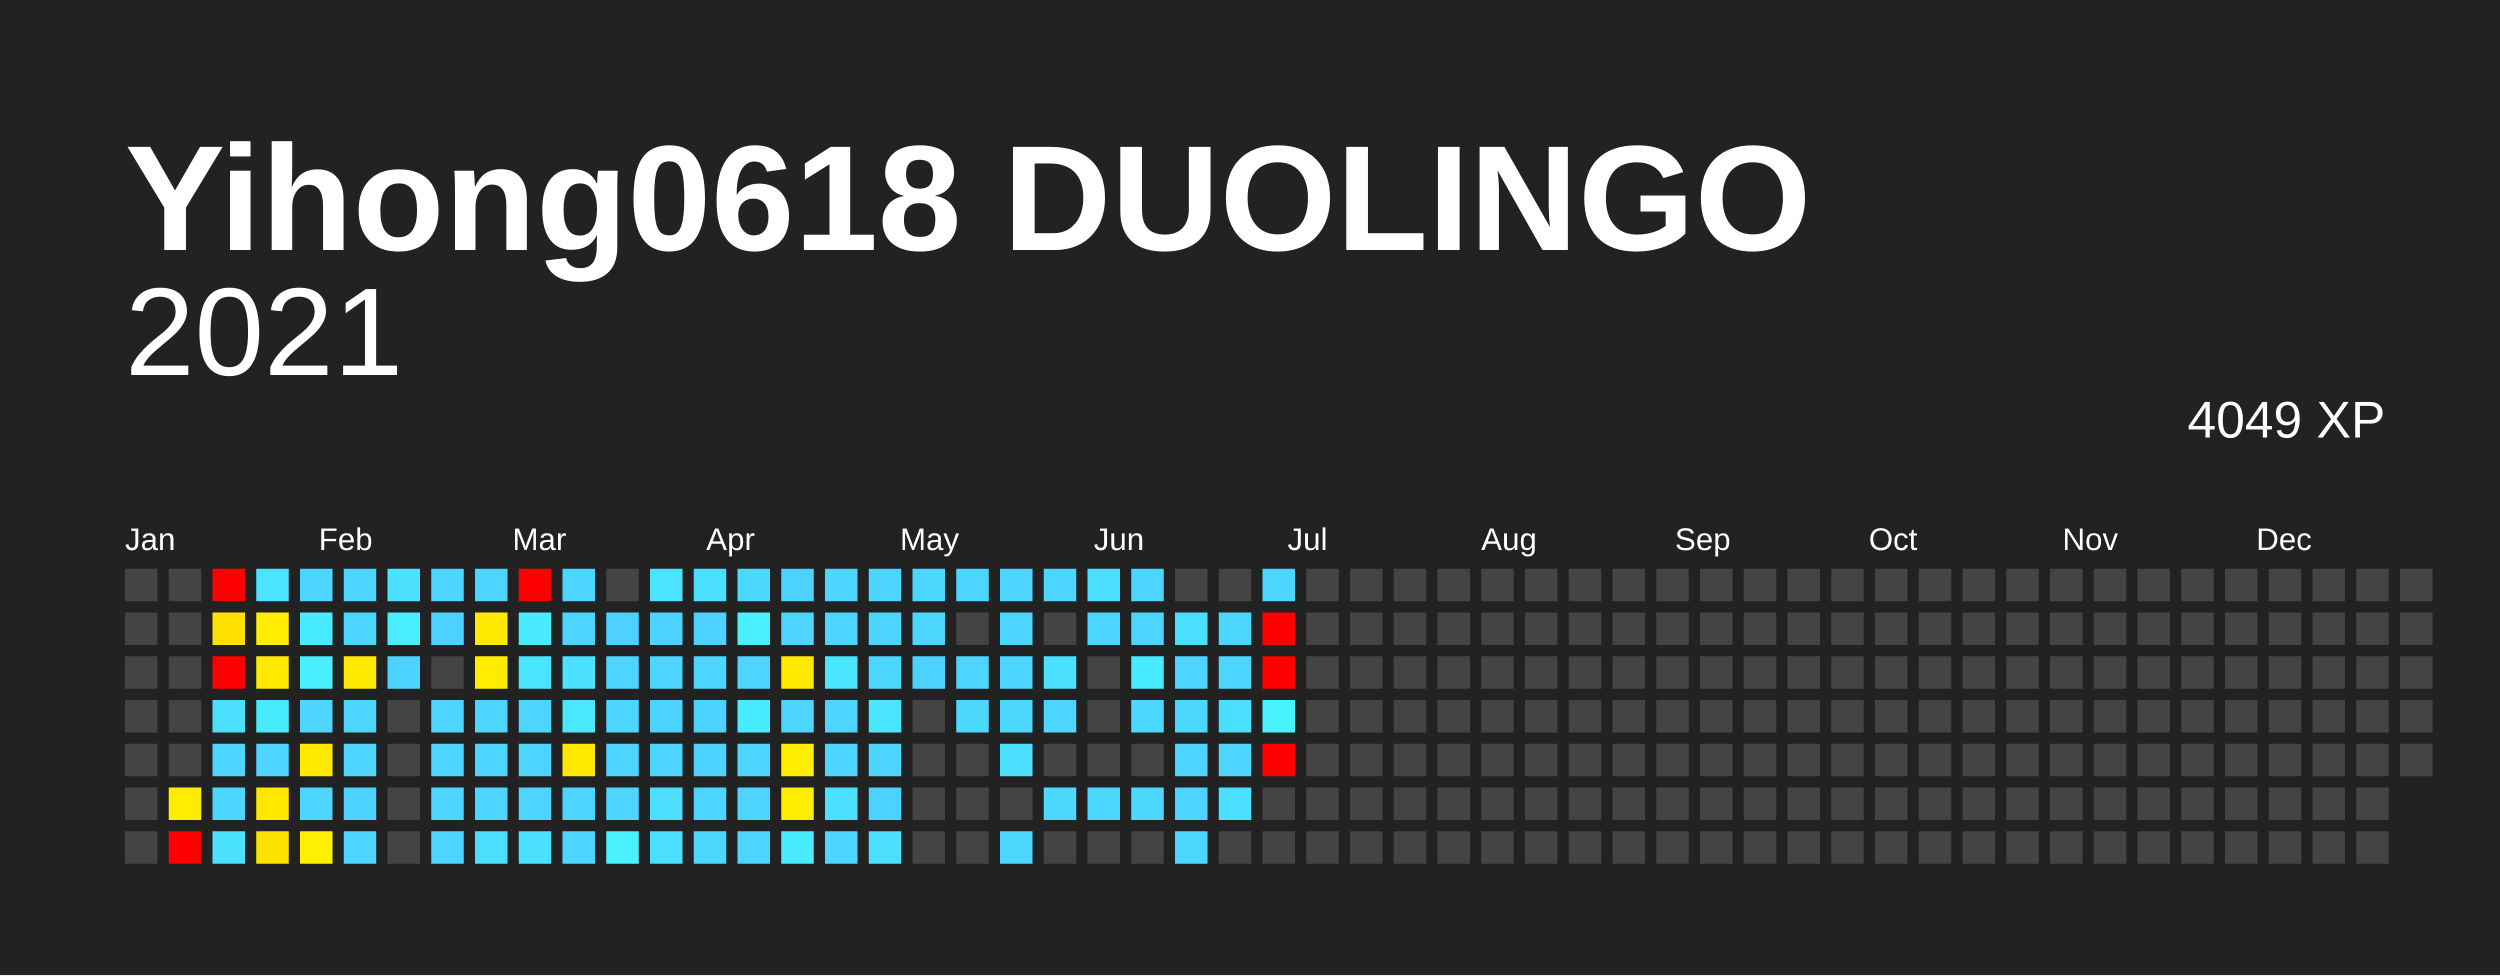
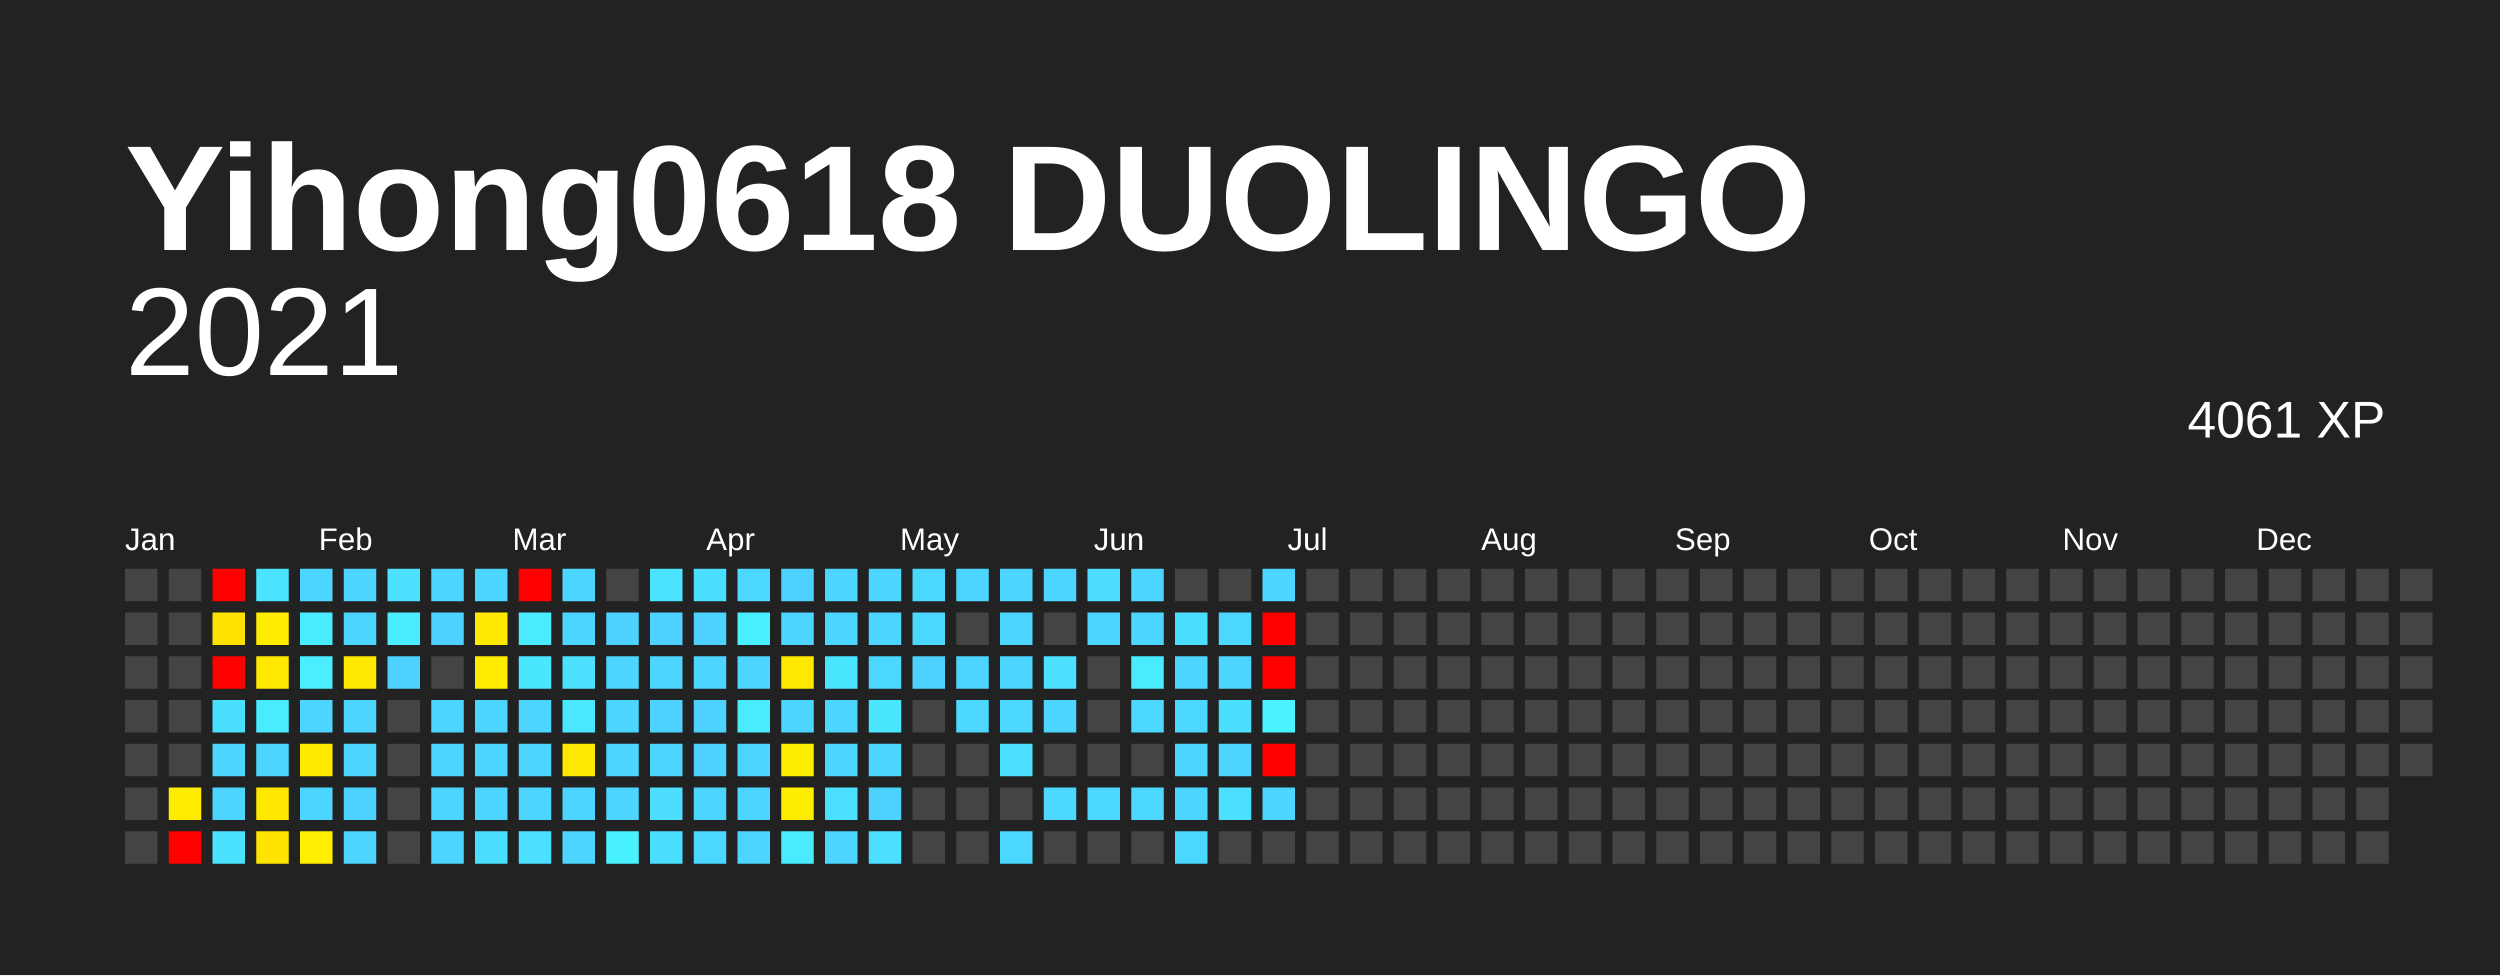
<svg xmlns="http://www.w3.org/2000/svg" baseProfile="full" height="78mm" version="1.1" viewBox="0,0,200,78" width="200mm">
  <defs />
  <rect fill="#222222" height="78" width="200" x="0" y="0" />
  <text fill="#FFFFFF" style="font-size:12px; font-family:Arial; font-weight:bold;" x="10" y="20">Yihong0618 DUOLINGO</text>
  <text alignment-baseline="hanging" fill="#FFFFFF" style="font-size:10.0px; font-family:Arial;" x="10" y="30">2021</text>
-   <text alignment-baseline="hanging" fill="#FFFFFF" style="font-size:4.125px; font-family:Arial;" x="175" y="35">4049 XP</text>
+   <text alignment-baseline="hanging" fill="#FFFFFF" style="font-size:4.125px; font-family:Arial;" x="175" y="35">4061 XP</text>
  <text fill="#FFFFFF" style="font-size:2.5px; font-family:Arial" x="10.0" y="44">Jan</text>
  <text fill="#FFFFFF" style="font-size:2.5px; font-family:Arial" x="25.5" y="44">Feb</text>
  <text fill="#FFFFFF" style="font-size:2.5px; font-family:Arial" x="41.0" y="44">Mar</text>
  <text fill="#FFFFFF" style="font-size:2.5px; font-family:Arial" x="56.5" y="44">Apr</text>
  <text fill="#FFFFFF" style="font-size:2.5px; font-family:Arial" x="72.0" y="44">May</text>
  <text fill="#FFFFFF" style="font-size:2.5px; font-family:Arial" x="87.5" y="44">Jun</text>
  <text fill="#FFFFFF" style="font-size:2.5px; font-family:Arial" x="103.0" y="44">Jul</text>
  <text fill="#FFFFFF" style="font-size:2.5px; font-family:Arial" x="118.5" y="44">Aug</text>
  <text fill="#FFFFFF" style="font-size:2.5px; font-family:Arial" x="134.0" y="44">Sep</text>
  <text fill="#FFFFFF" style="font-size:2.5px; font-family:Arial" x="149.5" y="44">Oct</text>
  <text fill="#FFFFFF" style="font-size:2.5px; font-family:Arial" x="165.0" y="44">Nov</text>
  <text fill="#FFFFFF" style="font-size:2.5px; font-family:Arial" x="180.5" y="44">Dec</text>
  <rect fill="#444444" height="2.6" width="2.6" x="10.0" y="45.5" />
  <rect fill="#444444" height="2.6" width="2.6" x="10.0" y="49.0" />
  <rect fill="#444444" height="2.6" width="2.6" x="10.0" y="52.5" />
  <rect fill="#444444" height="2.6" width="2.6" x="10.0" y="56.0" />
  <rect fill="#444444" height="2.6" width="2.6" x="10.0" y="59.5" />
  <rect fill="#444444" height="2.6" width="2.6" x="10.0" y="63.0" />
  <rect fill="#444444" height="2.6" width="2.6" x="10.0" y="66.5" />
  <rect fill="#444444" height="2.6" width="2.6" x="13.5" y="45.5" />
  <rect fill="#444444" height="2.6" width="2.6" x="13.5" y="49.0" />
  <rect fill="#444444" height="2.6" width="2.6" x="13.5" y="52.5" />
  <rect fill="#444444" height="2.6" width="2.6" x="13.5" y="56.0" />
  <rect fill="#444444" height="2.6" width="2.6" x="13.5" y="59.5" />
  <rect fill="#ffec00" height="2.6" width="2.6" x="13.5" y="63.0" />
  <rect fill="red" height="2.6" width="2.6" x="13.5" y="66.5" />
  <rect fill="red" height="2.6" width="2.6" x="17.0" y="45.5" />
  <rect fill="#ffe100" height="2.6" width="2.6" x="17.0" y="49.0" />
  <rect fill="red" height="2.6" width="2.6" x="17.0" y="52.5" />
  <rect fill="#4bdfff" height="2.6" width="2.6" x="17.0" y="56.0" />
  <rect fill="#4dd4ff" height="2.6" width="2.6" x="17.0" y="59.5" />
  <rect fill="#4cd6ff" height="2.6" width="2.6" x="17.0" y="63.0" />
  <rect fill="#4be2ff" height="2.6" width="2.6" x="17.0" y="66.5" />
  <rect fill="#4be3ff" height="2.6" width="2.6" x="20.5" y="45.5" />
  <rect fill="#ffec00" height="2.6" width="2.6" x="20.5" y="49.0" />
  <rect fill="#ffe800" height="2.6" width="2.6" x="20.5" y="52.5" />
  <rect fill="#49ecff" height="2.6" width="2.6" x="20.5" y="56.0" />
  <rect fill="#4dd4ff" height="2.6" width="2.6" x="20.5" y="59.5" />
  <rect fill="#ffe700" height="2.6" width="2.6" x="20.5" y="63.0" />
  <rect fill="#ffe300" height="2.6" width="2.6" x="20.5" y="66.5" />
  <rect fill="#4cd6ff" height="2.6" width="2.6" x="24.0" y="45.5" />
  <rect fill="#49ecff" height="2.6" width="2.6" x="24.0" y="49.0" />
  <rect fill="#49efff" height="2.6" width="2.6" x="24.0" y="52.5" />
  <rect fill="#4dd4ff" height="2.6" width="2.6" x="24.0" y="56.0" />
  <rect fill="#ffeb00" height="2.6" width="2.6" x="24.0" y="59.5" />
  <rect fill="#4cd6ff" height="2.6" width="2.6" x="24.0" y="63.0" />
  <rect fill="#ffef00" height="2.6" width="2.6" x="24.0" y="66.5" />
  <rect fill="#4dd5ff" height="2.6" width="2.6" x="27.5" y="45.5" />
  <rect fill="#4cd6ff" height="2.6" width="2.6" x="27.5" y="49.0" />
  <rect fill="#ffe900" height="2.6" width="2.6" x="27.5" y="52.5" />
  <rect fill="#4dd4ff" height="2.6" width="2.6" x="27.5" y="56.0" />
  <rect fill="#4dd5ff" height="2.6" width="2.6" x="27.5" y="59.5" />
  <rect fill="#4dd2ff" height="2.6" width="2.6" x="27.5" y="63.0" />
  <rect fill="#4dd5ff" height="2.6" width="2.6" x="27.5" y="66.5" />
  <rect fill="#4be1ff" height="2.6" width="2.6" x="31.0" y="45.5" />
  <rect fill="#49edff" height="2.6" width="2.6" x="31.0" y="49.0" />
  <rect fill="#4dd2ff" height="2.6" width="2.6" x="31.0" y="52.5" />
  <rect fill="#444444" height="2.6" width="2.6" x="31.0" y="56.0" />
  <rect fill="#444444" height="2.6" width="2.6" x="31.0" y="59.5" />
  <rect fill="#444444" height="2.6" width="2.6" x="31.0" y="63.0" />
  <rect fill="#444444" height="2.6" width="2.6" x="31.0" y="66.5" />
  <rect fill="#4dd5ff" height="2.6" width="2.6" x="34.5" y="45.5" />
  <rect fill="#4dd2ff" height="2.6" width="2.6" x="34.5" y="49.0" />
  <rect fill="#444444" height="2.6" width="2.6" x="34.5" y="52.5" />
  <rect fill="#4dd5ff" height="2.6" width="2.6" x="34.5" y="56.0" />
  <rect fill="#4dd5ff" height="2.6" width="2.6" x="34.5" y="59.5" />
  <rect fill="#4dd5ff" height="2.6" width="2.6" x="34.5" y="63.0" />
  <rect fill="#4dd4ff" height="2.6" width="2.6" x="34.5" y="66.5" />
  <rect fill="#4dd4ff" height="2.6" width="2.6" x="38.0" y="45.5" />
  <rect fill="#ffe900" height="2.6" width="2.6" x="38.0" y="49.0" />
  <rect fill="#ffec00" height="2.6" width="2.6" x="38.0" y="52.5" />
  <rect fill="#4dd5ff" height="2.6" width="2.6" x="38.0" y="56.0" />
  <rect fill="#4dd5ff" height="2.6" width="2.6" x="38.0" y="59.5" />
  <rect fill="#4dd4ff" height="2.6" width="2.6" x="38.0" y="63.0" />
  <rect fill="#4bdfff" height="2.6" width="2.6" x="38.0" y="66.5" />
  <rect fill="red" height="2.6" width="2.6" x="41.5" y="45.5" />
  <rect fill="#4aebff" height="2.6" width="2.6" x="41.5" y="49.0" />
  <rect fill="#4ae5ff" height="2.6" width="2.6" x="41.5" y="52.5" />
  <rect fill="#4dd4ff" height="2.6" width="2.6" x="41.5" y="56.0" />
  <rect fill="#4dd5ff" height="2.6" width="2.6" x="41.5" y="59.5" />
  <rect fill="#4dd4ff" height="2.6" width="2.6" x="41.5" y="63.0" />
  <rect fill="#4be0ff" height="2.6" width="2.6" x="41.5" y="66.5" />
  <rect fill="#4cd6ff" height="2.6" width="2.6" x="45.0" y="45.5" />
  <rect fill="#4cd6ff" height="2.6" width="2.6" x="45.0" y="49.0" />
  <rect fill="#4be1ff" height="2.6" width="2.6" x="45.0" y="52.5" />
  <rect fill="#4ae8ff" height="2.6" width="2.6" x="45.0" y="56.0" />
  <rect fill="#ffe800" height="2.6" width="2.6" x="45.0" y="59.5" />
  <rect fill="#4dd4ff" height="2.6" width="2.6" x="45.0" y="63.0" />
  <rect fill="#4dd5ff" height="2.6" width="2.6" x="45.0" y="66.5" />
  <rect fill="#444444" height="2.6" width="2.6" x="48.5" y="45.5" />
  <rect fill="#4dd2ff" height="2.6" width="2.6" x="48.5" y="49.0" />
  <rect fill="#4dd4ff" height="2.6" width="2.6" x="48.5" y="52.5" />
  <rect fill="#4cd6ff" height="2.6" width="2.6" x="48.5" y="56.0" />
  <rect fill="#4dd4ff" height="2.6" width="2.6" x="48.5" y="59.5" />
  <rect fill="#4dd4ff" height="2.6" width="2.6" x="48.5" y="63.0" />
  <rect fill="#49f1ff" height="2.6" width="2.6" x="48.5" y="66.5" />
  <rect fill="#4be3ff" height="2.6" width="2.6" x="52.0" y="45.5" />
  <rect fill="#4dd2ff" height="2.6" width="2.6" x="52.0" y="49.0" />
  <rect fill="#4dd4ff" height="2.6" width="2.6" x="52.0" y="52.5" />
  <rect fill="#4dd2ff" height="2.6" width="2.6" x="52.0" y="56.0" />
  <rect fill="#4dd5ff" height="2.6" width="2.6" x="52.0" y="59.5" />
  <rect fill="#4cddff" height="2.6" width="2.6" x="52.0" y="63.0" />
  <rect fill="#4bdfff" height="2.6" width="2.6" x="52.0" y="66.5" />
  <rect fill="#4bdfff" height="2.6" width="2.6" x="55.5" y="45.5" />
  <rect fill="#4dd2ff" height="2.6" width="2.6" x="55.5" y="49.0" />
  <rect fill="#4dd5ff" height="2.6" width="2.6" x="55.5" y="52.5" />
  <rect fill="#4dd2ff" height="2.6" width="2.6" x="55.5" y="56.0" />
  <rect fill="#4dd2ff" height="2.6" width="2.6" x="55.5" y="59.5" />
  <rect fill="#4cd6ff" height="2.6" width="2.6" x="55.5" y="63.0" />
  <rect fill="#4cd7ff" height="2.6" width="2.6" x="55.5" y="66.5" />
  <rect fill="#4cd7ff" height="2.6" width="2.6" x="59.0" y="45.5" />
  <rect fill="#49f0ff" height="2.6" width="2.6" x="59.0" y="49.0" />
  <rect fill="#4dd4ff" height="2.6" width="2.6" x="59.0" y="52.5" />
  <rect fill="#49ecff" height="2.6" width="2.6" x="59.0" y="56.0" />
  <rect fill="#4dd5ff" height="2.6" width="2.6" x="59.0" y="59.5" />
  <rect fill="#4dd4ff" height="2.6" width="2.6" x="59.0" y="63.0" />
  <rect fill="#4dd5ff" height="2.6" width="2.6" x="59.0" y="66.5" />
  <rect fill="#4dd2ff" height="2.6" width="2.6" x="62.5" y="45.5" />
  <rect fill="#4dd4ff" height="2.6" width="2.6" x="62.5" y="49.0" />
  <rect fill="#ffe900" height="2.6" width="2.6" x="62.5" y="52.5" />
  <rect fill="#4dd4ff" height="2.6" width="2.6" x="62.5" y="56.0" />
  <rect fill="#ffee00" height="2.6" width="2.6" x="62.5" y="59.5" />
  <rect fill="#ffed00" height="2.6" width="2.6" x="62.5" y="63.0" />
  <rect fill="#49ecff" height="2.6" width="2.6" x="62.5" y="66.5" />
  <rect fill="#4dd5ff" height="2.6" width="2.6" x="66.0" y="45.5" />
  <rect fill="#4cd6ff" height="2.6" width="2.6" x="66.0" y="49.0" />
  <rect fill="#4ae5ff" height="2.6" width="2.6" x="66.0" y="52.5" />
  <rect fill="#4dd4ff" height="2.6" width="2.6" x="66.0" y="56.0" />
  <rect fill="#4dd5ff" height="2.6" width="2.6" x="66.0" y="59.5" />
  <rect fill="#4be0ff" height="2.6" width="2.6" x="66.0" y="63.0" />
  <rect fill="#4cd6ff" height="2.6" width="2.6" x="66.0" y="66.5" />
  <rect fill="#4dd5ff" height="2.6" width="2.6" x="69.5" y="45.5" />
  <rect fill="#4dd5ff" height="2.6" width="2.6" x="69.5" y="49.0" />
  <rect fill="#4cd7ff" height="2.6" width="2.6" x="69.5" y="52.5" />
  <rect fill="#4ae5ff" height="2.6" width="2.6" x="69.5" y="56.0" />
  <rect fill="#4dd5ff" height="2.6" width="2.6" x="69.5" y="59.5" />
  <rect fill="#4dd2ff" height="2.6" width="2.6" x="69.5" y="63.0" />
  <rect fill="#4be0ff" height="2.6" width="2.6" x="69.5" y="66.5" />
  <rect fill="#4cd7ff" height="2.6" width="2.6" x="73.0" y="45.5" />
  <rect fill="#4cd7ff" height="2.6" width="2.6" x="73.0" y="49.0" />
  <rect fill="#4dd2ff" height="2.6" width="2.6" x="73.0" y="52.5" />
  <rect fill="#444444" height="2.6" width="2.6" x="73.0" y="56.0" />
  <rect fill="#444444" height="2.6" width="2.6" x="73.0" y="59.5" />
  <rect fill="#444444" height="2.6" width="2.6" x="73.0" y="63.0" />
  <rect fill="#444444" height="2.6" width="2.6" x="73.0" y="66.5" />
  <rect fill="#4cd6ff" height="2.6" width="2.6" x="76.5" y="45.5" />
  <rect fill="#444444" height="2.6" width="2.6" x="76.5" y="49.0" />
  <rect fill="#4dd5ff" height="2.6" width="2.6" x="76.5" y="52.5" />
  <rect fill="#4cd7ff" height="2.6" width="2.6" x="76.5" y="56.0" />
  <rect fill="#444444" height="2.6" width="2.6" x="76.5" y="59.5" />
  <rect fill="#444444" height="2.6" width="2.6" x="76.5" y="63.0" />
  <rect fill="#444444" height="2.6" width="2.6" x="76.5" y="66.5" />
  <rect fill="#4dd5ff" height="2.6" width="2.6" x="80.0" y="45.5" />
  <rect fill="#4cd6ff" height="2.6" width="2.6" x="80.0" y="49.0" />
  <rect fill="#4cd6ff" height="2.6" width="2.6" x="80.0" y="52.5" />
  <rect fill="#4cd7ff" height="2.6" width="2.6" x="80.0" y="56.0" />
  <rect fill="#4be0ff" height="2.6" width="2.6" x="80.0" y="59.5" />
  <rect fill="#444444" height="2.6" width="2.6" x="80.0" y="63.0" />
  <rect fill="#4cd7ff" height="2.6" width="2.6" x="80.0" y="66.5" />
  <rect fill="#4cd6ff" height="2.6" width="2.6" x="83.5" y="45.5" />
  <rect fill="#444444" height="2.6" width="2.6" x="83.5" y="49.0" />
  <rect fill="#4be1ff" height="2.6" width="2.6" x="83.5" y="52.5" />
  <rect fill="#4cd6ff" height="2.6" width="2.6" x="83.5" y="56.0" />
  <rect fill="#444444" height="2.6" width="2.6" x="83.5" y="59.5" />
  <rect fill="#4cd7ff" height="2.6" width="2.6" x="83.5" y="63.0" />
  <rect fill="#444444" height="2.6" width="2.6" x="83.5" y="66.5" />
  <rect fill="#4cddff" height="2.6" width="2.6" x="87.0" y="45.5" />
  <rect fill="#4cd6ff" height="2.6" width="2.6" x="87.0" y="49.0" />
  <rect fill="#444444" height="2.6" width="2.6" x="87.0" y="52.5" />
  <rect fill="#444444" height="2.6" width="2.6" x="87.0" y="56.0" />
  <rect fill="#444444" height="2.6" width="2.6" x="87.0" y="59.5" />
  <rect fill="#4cd7ff" height="2.6" width="2.6" x="87.0" y="63.0" />
  <rect fill="#444444" height="2.6" width="2.6" x="87.0" y="66.5" />
  <rect fill="#4cd6ff" height="2.6" width="2.6" x="90.5" y="45.5" />
  <rect fill="#4cd6ff" height="2.6" width="2.6" x="90.5" y="49.0" />
  <rect fill="#49ecff" height="2.6" width="2.6" x="90.5" y="52.5" />
  <rect fill="#4cd7ff" height="2.6" width="2.6" x="90.5" y="56.0" />
  <rect fill="#444444" height="2.6" width="2.6" x="90.5" y="59.5" />
  <rect fill="#4cd7ff" height="2.6" width="2.6" x="90.5" y="63.0" />
  <rect fill="#444444" height="2.6" width="2.6" x="90.5" y="66.5" />
  <rect fill="#444444" height="2.6" width="2.6" x="94.0" y="45.5" />
  <rect fill="#4bdfff" height="2.6" width="2.6" x="94.0" y="49.0" />
  <rect fill="#4dd5ff" height="2.6" width="2.6" x="94.0" y="52.5" />
  <rect fill="#4cd7ff" height="2.6" width="2.6" x="94.0" y="56.0" />
  <rect fill="#4dd4ff" height="2.6" width="2.6" x="94.0" y="59.5" />
  <rect fill="#4dd5ff" height="2.6" width="2.6" x="94.0" y="63.0" />
  <rect fill="#4cd7ff" height="2.6" width="2.6" x="94.0" y="66.5" />
  <rect fill="#444444" height="2.6" width="2.6" x="97.5" y="45.5" />
  <rect fill="#4cd7ff" height="2.6" width="2.6" x="97.5" y="49.0" />
  <rect fill="#4cd6ff" height="2.6" width="2.6" x="97.5" y="52.5" />
  <rect fill="#4bdfff" height="2.6" width="2.6" x="97.5" y="56.0" />
  <rect fill="#4dd4ff" height="2.6" width="2.6" x="97.5" y="59.5" />
  <rect fill="#4be0ff" height="2.6" width="2.6" x="97.5" y="63.0" />
  <rect fill="#444444" height="2.6" width="2.6" x="97.5" y="66.5" />
  <rect fill="#4dd5ff" height="2.6" width="2.6" x="101.0" y="45.5" />
  <rect fill="red" height="2.6" width="2.6" x="101.0" y="49.0" />
  <rect fill="red" height="2.6" width="2.6" x="101.0" y="52.5" />
  <rect fill="#49f3ff" height="2.6" width="2.6" x="101.0" y="56.0" />
  <rect fill="red" height="2.6" width="2.6" x="101.0" y="59.5" />
-   <rect fill="#444444" height="2.6" width="2.6" x="101.0" y="63.0" />
+   <rect fill="#4dd4ff" height="2.6" width="2.6" x="101.0" y="63.0" />
  <rect fill="#444444" height="2.6" width="2.6" x="101.0" y="66.5" />
  <rect fill="#444444" height="2.6" width="2.6" x="104.5" y="45.5" />
  <rect fill="#444444" height="2.6" width="2.6" x="104.5" y="49.0" />
  <rect fill="#444444" height="2.6" width="2.6" x="104.5" y="52.5" />
  <rect fill="#444444" height="2.6" width="2.6" x="104.5" y="56.0" />
  <rect fill="#444444" height="2.6" width="2.6" x="104.5" y="59.5" />
  <rect fill="#444444" height="2.6" width="2.6" x="104.5" y="63.0" />
  <rect fill="#444444" height="2.6" width="2.6" x="104.5" y="66.5" />
  <rect fill="#444444" height="2.6" width="2.6" x="108.0" y="45.5" />
  <rect fill="#444444" height="2.6" width="2.6" x="108.0" y="49.0" />
  <rect fill="#444444" height="2.6" width="2.6" x="108.0" y="52.5" />
  <rect fill="#444444" height="2.6" width="2.6" x="108.0" y="56.0" />
  <rect fill="#444444" height="2.6" width="2.6" x="108.0" y="59.5" />
  <rect fill="#444444" height="2.6" width="2.6" x="108.0" y="63.0" />
  <rect fill="#444444" height="2.6" width="2.6" x="108.0" y="66.5" />
  <rect fill="#444444" height="2.6" width="2.6" x="111.5" y="45.5" />
  <rect fill="#444444" height="2.6" width="2.6" x="111.5" y="49.0" />
  <rect fill="#444444" height="2.6" width="2.6" x="111.5" y="52.5" />
  <rect fill="#444444" height="2.6" width="2.6" x="111.5" y="56.0" />
  <rect fill="#444444" height="2.6" width="2.6" x="111.5" y="59.5" />
  <rect fill="#444444" height="2.6" width="2.6" x="111.5" y="63.0" />
  <rect fill="#444444" height="2.6" width="2.6" x="111.5" y="66.5" />
  <rect fill="#444444" height="2.6" width="2.6" x="115.0" y="45.5" />
  <rect fill="#444444" height="2.6" width="2.6" x="115.0" y="49.0" />
  <rect fill="#444444" height="2.6" width="2.6" x="115.0" y="52.5" />
  <rect fill="#444444" height="2.6" width="2.6" x="115.0" y="56.0" />
  <rect fill="#444444" height="2.6" width="2.6" x="115.0" y="59.5" />
  <rect fill="#444444" height="2.6" width="2.6" x="115.0" y="63.0" />
  <rect fill="#444444" height="2.6" width="2.6" x="115.0" y="66.5" />
  <rect fill="#444444" height="2.6" width="2.6" x="118.5" y="45.5" />
  <rect fill="#444444" height="2.6" width="2.6" x="118.5" y="49.0" />
  <rect fill="#444444" height="2.6" width="2.6" x="118.5" y="52.5" />
  <rect fill="#444444" height="2.6" width="2.6" x="118.5" y="56.0" />
  <rect fill="#444444" height="2.6" width="2.6" x="118.5" y="59.5" />
  <rect fill="#444444" height="2.6" width="2.6" x="118.5" y="63.0" />
  <rect fill="#444444" height="2.6" width="2.6" x="118.5" y="66.5" />
  <rect fill="#444444" height="2.6" width="2.6" x="122.0" y="45.5" />
  <rect fill="#444444" height="2.6" width="2.6" x="122.0" y="49.0" />
  <rect fill="#444444" height="2.6" width="2.6" x="122.0" y="52.5" />
  <rect fill="#444444" height="2.6" width="2.6" x="122.0" y="56.0" />
  <rect fill="#444444" height="2.6" width="2.6" x="122.0" y="59.5" />
  <rect fill="#444444" height="2.6" width="2.6" x="122.0" y="63.0" />
  <rect fill="#444444" height="2.6" width="2.6" x="122.0" y="66.5" />
  <rect fill="#444444" height="2.6" width="2.6" x="125.5" y="45.5" />
  <rect fill="#444444" height="2.6" width="2.6" x="125.5" y="49.0" />
  <rect fill="#444444" height="2.6" width="2.6" x="125.5" y="52.5" />
  <rect fill="#444444" height="2.6" width="2.6" x="125.5" y="56.0" />
  <rect fill="#444444" height="2.6" width="2.6" x="125.5" y="59.5" />
  <rect fill="#444444" height="2.6" width="2.6" x="125.5" y="63.0" />
  <rect fill="#444444" height="2.6" width="2.6" x="125.5" y="66.5" />
  <rect fill="#444444" height="2.6" width="2.6" x="129.0" y="45.5" />
  <rect fill="#444444" height="2.6" width="2.6" x="129.0" y="49.0" />
  <rect fill="#444444" height="2.6" width="2.6" x="129.0" y="52.5" />
  <rect fill="#444444" height="2.6" width="2.6" x="129.0" y="56.0" />
  <rect fill="#444444" height="2.6" width="2.6" x="129.0" y="59.5" />
  <rect fill="#444444" height="2.6" width="2.6" x="129.0" y="63.0" />
  <rect fill="#444444" height="2.6" width="2.6" x="129.0" y="66.5" />
  <rect fill="#444444" height="2.6" width="2.6" x="132.5" y="45.5" />
  <rect fill="#444444" height="2.6" width="2.6" x="132.5" y="49.0" />
  <rect fill="#444444" height="2.6" width="2.6" x="132.5" y="52.5" />
  <rect fill="#444444" height="2.6" width="2.6" x="132.5" y="56.0" />
  <rect fill="#444444" height="2.6" width="2.6" x="132.5" y="59.5" />
  <rect fill="#444444" height="2.6" width="2.6" x="132.5" y="63.0" />
  <rect fill="#444444" height="2.6" width="2.6" x="132.5" y="66.5" />
  <rect fill="#444444" height="2.6" width="2.6" x="136.0" y="45.5" />
  <rect fill="#444444" height="2.6" width="2.6" x="136.0" y="49.0" />
  <rect fill="#444444" height="2.6" width="2.6" x="136.0" y="52.5" />
  <rect fill="#444444" height="2.6" width="2.6" x="136.0" y="56.0" />
  <rect fill="#444444" height="2.6" width="2.6" x="136.0" y="59.5" />
  <rect fill="#444444" height="2.6" width="2.6" x="136.0" y="63.0" />
  <rect fill="#444444" height="2.6" width="2.6" x="136.0" y="66.5" />
  <rect fill="#444444" height="2.6" width="2.6" x="139.5" y="45.5" />
  <rect fill="#444444" height="2.6" width="2.6" x="139.5" y="49.0" />
  <rect fill="#444444" height="2.6" width="2.6" x="139.5" y="52.5" />
  <rect fill="#444444" height="2.6" width="2.6" x="139.5" y="56.0" />
  <rect fill="#444444" height="2.6" width="2.6" x="139.5" y="59.5" />
  <rect fill="#444444" height="2.6" width="2.6" x="139.5" y="63.0" />
  <rect fill="#444444" height="2.6" width="2.6" x="139.5" y="66.5" />
  <rect fill="#444444" height="2.6" width="2.6" x="143.0" y="45.5" />
  <rect fill="#444444" height="2.6" width="2.6" x="143.0" y="49.0" />
  <rect fill="#444444" height="2.6" width="2.6" x="143.0" y="52.5" />
  <rect fill="#444444" height="2.6" width="2.6" x="143.0" y="56.0" />
  <rect fill="#444444" height="2.6" width="2.6" x="143.0" y="59.5" />
  <rect fill="#444444" height="2.6" width="2.6" x="143.0" y="63.0" />
  <rect fill="#444444" height="2.6" width="2.6" x="143.0" y="66.5" />
  <rect fill="#444444" height="2.6" width="2.6" x="146.5" y="45.5" />
  <rect fill="#444444" height="2.6" width="2.6" x="146.5" y="49.0" />
  <rect fill="#444444" height="2.6" width="2.6" x="146.5" y="52.5" />
  <rect fill="#444444" height="2.6" width="2.6" x="146.5" y="56.0" />
  <rect fill="#444444" height="2.6" width="2.6" x="146.5" y="59.5" />
  <rect fill="#444444" height="2.6" width="2.6" x="146.5" y="63.0" />
  <rect fill="#444444" height="2.6" width="2.6" x="146.5" y="66.5" />
  <rect fill="#444444" height="2.6" width="2.6" x="150.0" y="45.5" />
  <rect fill="#444444" height="2.6" width="2.6" x="150.0" y="49.0" />
  <rect fill="#444444" height="2.6" width="2.6" x="150.0" y="52.5" />
  <rect fill="#444444" height="2.6" width="2.6" x="150.0" y="56.0" />
  <rect fill="#444444" height="2.6" width="2.6" x="150.0" y="59.5" />
  <rect fill="#444444" height="2.6" width="2.6" x="150.0" y="63.0" />
  <rect fill="#444444" height="2.6" width="2.6" x="150.0" y="66.5" />
  <rect fill="#444444" height="2.6" width="2.6" x="153.5" y="45.5" />
  <rect fill="#444444" height="2.6" width="2.6" x="153.5" y="49.0" />
  <rect fill="#444444" height="2.6" width="2.6" x="153.5" y="52.5" />
  <rect fill="#444444" height="2.6" width="2.6" x="153.5" y="56.0" />
  <rect fill="#444444" height="2.6" width="2.6" x="153.5" y="59.5" />
  <rect fill="#444444" height="2.6" width="2.6" x="153.5" y="63.0" />
  <rect fill="#444444" height="2.6" width="2.6" x="153.5" y="66.5" />
  <rect fill="#444444" height="2.6" width="2.6" x="157.0" y="45.5" />
  <rect fill="#444444" height="2.6" width="2.6" x="157.0" y="49.0" />
  <rect fill="#444444" height="2.6" width="2.6" x="157.0" y="52.5" />
  <rect fill="#444444" height="2.6" width="2.6" x="157.0" y="56.0" />
  <rect fill="#444444" height="2.6" width="2.6" x="157.0" y="59.5" />
  <rect fill="#444444" height="2.6" width="2.6" x="157.0" y="63.0" />
  <rect fill="#444444" height="2.6" width="2.6" x="157.0" y="66.5" />
  <rect fill="#444444" height="2.6" width="2.6" x="160.5" y="45.5" />
  <rect fill="#444444" height="2.6" width="2.6" x="160.5" y="49.0" />
  <rect fill="#444444" height="2.6" width="2.6" x="160.5" y="52.5" />
  <rect fill="#444444" height="2.6" width="2.6" x="160.5" y="56.0" />
  <rect fill="#444444" height="2.6" width="2.6" x="160.5" y="59.5" />
  <rect fill="#444444" height="2.6" width="2.6" x="160.5" y="63.0" />
  <rect fill="#444444" height="2.6" width="2.6" x="160.5" y="66.5" />
  <rect fill="#444444" height="2.6" width="2.6" x="164.0" y="45.5" />
  <rect fill="#444444" height="2.6" width="2.6" x="164.0" y="49.0" />
  <rect fill="#444444" height="2.6" width="2.6" x="164.0" y="52.5" />
  <rect fill="#444444" height="2.6" width="2.6" x="164.0" y="56.0" />
  <rect fill="#444444" height="2.6" width="2.6" x="164.0" y="59.5" />
  <rect fill="#444444" height="2.6" width="2.6" x="164.0" y="63.0" />
  <rect fill="#444444" height="2.6" width="2.6" x="164.0" y="66.5" />
  <rect fill="#444444" height="2.6" width="2.6" x="167.5" y="45.5" />
  <rect fill="#444444" height="2.6" width="2.6" x="167.5" y="49.0" />
  <rect fill="#444444" height="2.6" width="2.6" x="167.5" y="52.5" />
  <rect fill="#444444" height="2.6" width="2.6" x="167.5" y="56.0" />
  <rect fill="#444444" height="2.6" width="2.6" x="167.5" y="59.5" />
  <rect fill="#444444" height="2.6" width="2.6" x="167.5" y="63.0" />
  <rect fill="#444444" height="2.6" width="2.6" x="167.5" y="66.5" />
  <rect fill="#444444" height="2.6" width="2.6" x="171.0" y="45.5" />
  <rect fill="#444444" height="2.6" width="2.6" x="171.0" y="49.0" />
  <rect fill="#444444" height="2.6" width="2.6" x="171.0" y="52.5" />
  <rect fill="#444444" height="2.6" width="2.6" x="171.0" y="56.0" />
  <rect fill="#444444" height="2.6" width="2.6" x="171.0" y="59.5" />
  <rect fill="#444444" height="2.6" width="2.6" x="171.0" y="63.0" />
  <rect fill="#444444" height="2.6" width="2.6" x="171.0" y="66.5" />
  <rect fill="#444444" height="2.6" width="2.6" x="174.5" y="45.5" />
  <rect fill="#444444" height="2.6" width="2.6" x="174.5" y="49.0" />
  <rect fill="#444444" height="2.6" width="2.6" x="174.5" y="52.5" />
  <rect fill="#444444" height="2.6" width="2.6" x="174.5" y="56.0" />
  <rect fill="#444444" height="2.6" width="2.6" x="174.5" y="59.5" />
  <rect fill="#444444" height="2.6" width="2.6" x="174.5" y="63.0" />
  <rect fill="#444444" height="2.6" width="2.6" x="174.5" y="66.5" />
  <rect fill="#444444" height="2.6" width="2.6" x="178.0" y="45.5" />
  <rect fill="#444444" height="2.6" width="2.6" x="178.0" y="49.0" />
  <rect fill="#444444" height="2.6" width="2.6" x="178.0" y="52.5" />
  <rect fill="#444444" height="2.6" width="2.6" x="178.0" y="56.0" />
  <rect fill="#444444" height="2.6" width="2.6" x="178.0" y="59.5" />
  <rect fill="#444444" height="2.6" width="2.6" x="178.0" y="63.0" />
  <rect fill="#444444" height="2.6" width="2.6" x="178.0" y="66.5" />
  <rect fill="#444444" height="2.6" width="2.6" x="181.5" y="45.5" />
  <rect fill="#444444" height="2.6" width="2.6" x="181.5" y="49.0" />
  <rect fill="#444444" height="2.6" width="2.6" x="181.5" y="52.5" />
  <rect fill="#444444" height="2.6" width="2.6" x="181.5" y="56.0" />
  <rect fill="#444444" height="2.6" width="2.6" x="181.5" y="59.5" />
  <rect fill="#444444" height="2.6" width="2.6" x="181.5" y="63.0" />
  <rect fill="#444444" height="2.6" width="2.6" x="181.5" y="66.5" />
  <rect fill="#444444" height="2.6" width="2.6" x="185.0" y="45.5" />
  <rect fill="#444444" height="2.6" width="2.6" x="185.0" y="49.0" />
  <rect fill="#444444" height="2.6" width="2.6" x="185.0" y="52.5" />
  <rect fill="#444444" height="2.6" width="2.6" x="185.0" y="56.0" />
  <rect fill="#444444" height="2.6" width="2.6" x="185.0" y="59.5" />
  <rect fill="#444444" height="2.6" width="2.6" x="185.0" y="63.0" />
  <rect fill="#444444" height="2.6" width="2.6" x="185.0" y="66.5" />
  <rect fill="#444444" height="2.6" width="2.6" x="188.5" y="45.5" />
  <rect fill="#444444" height="2.6" width="2.6" x="188.5" y="49.0" />
  <rect fill="#444444" height="2.6" width="2.6" x="188.5" y="52.5" />
  <rect fill="#444444" height="2.6" width="2.6" x="188.5" y="56.0" />
  <rect fill="#444444" height="2.6" width="2.6" x="188.5" y="59.5" />
  <rect fill="#444444" height="2.6" width="2.6" x="188.5" y="63.0" />
  <rect fill="#444444" height="2.6" width="2.6" x="188.5" y="66.5" />
  <rect fill="#444444" height="2.6" width="2.6" x="192.0" y="45.5" />
  <rect fill="#444444" height="2.6" width="2.6" x="192.0" y="49.0" />
  <rect fill="#444444" height="2.6" width="2.6" x="192.0" y="52.5" />
  <rect fill="#444444" height="2.6" width="2.6" x="192.0" y="56.0" />
  <rect fill="#444444" height="2.6" width="2.6" x="192.0" y="59.5" />
</svg>
